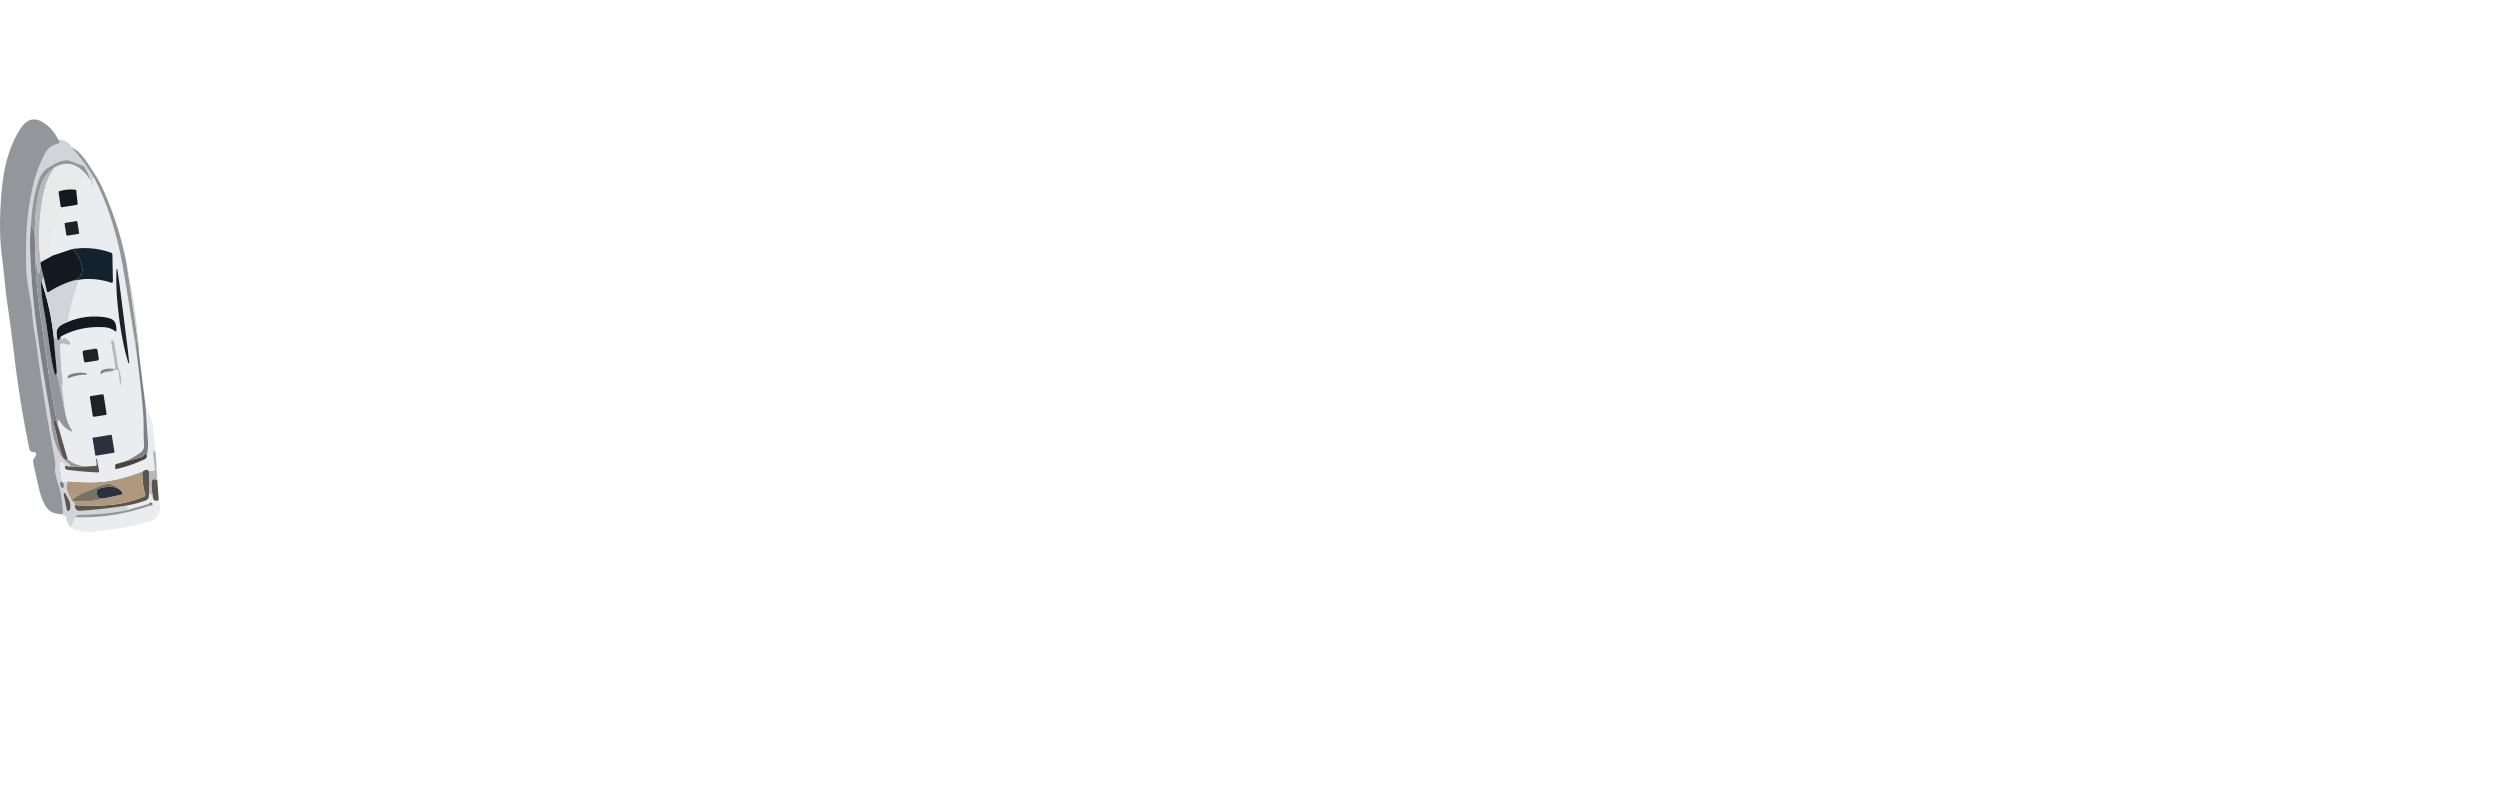
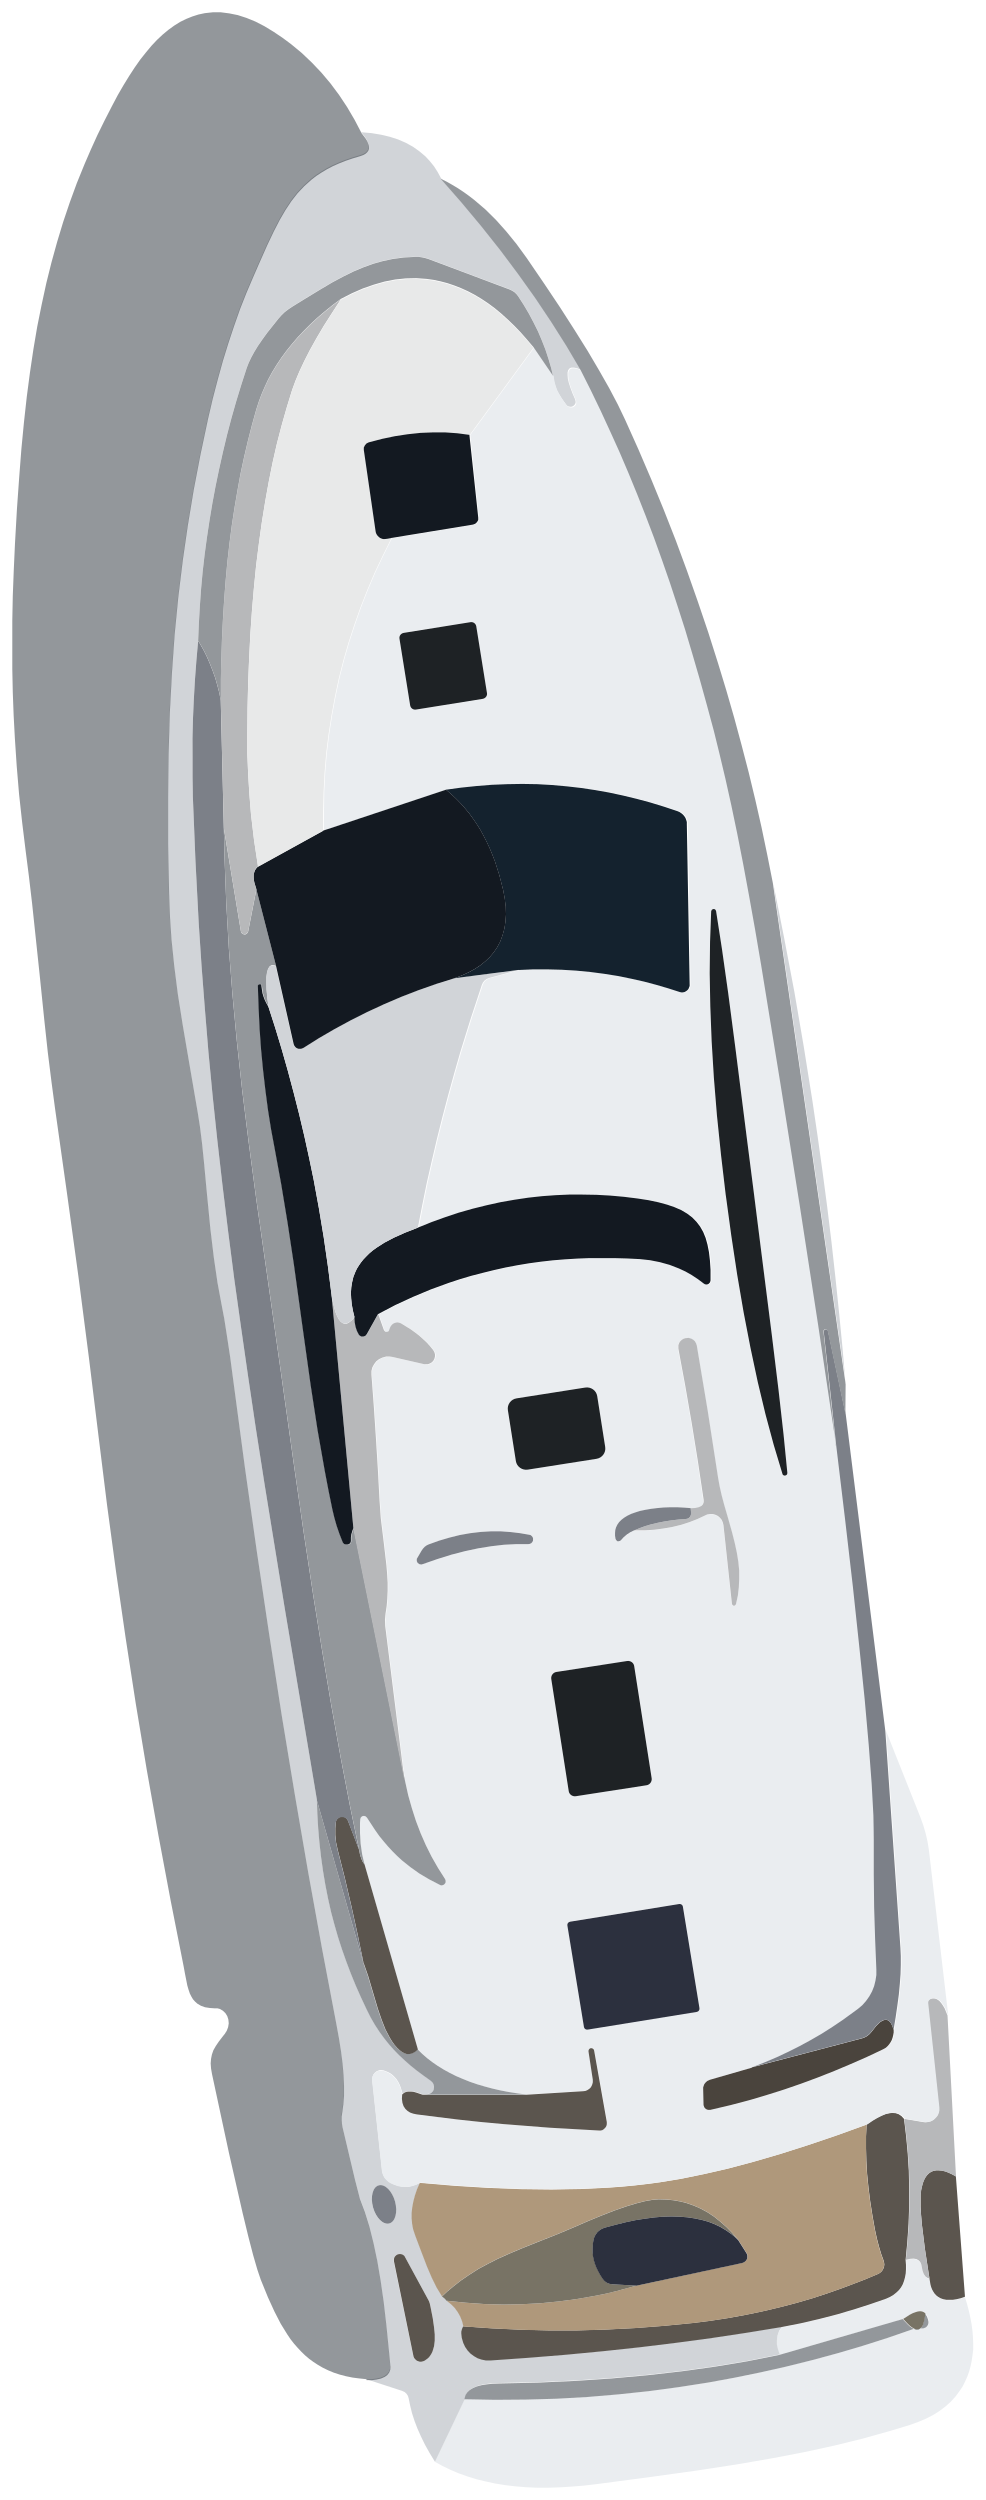
- <svg xmlns="http://www.w3.org/2000/svg" width="1220.45" height="385.2" viewBox="0 0 1220.45 385.2">
+ <svg xmlns="http://www.w3.org/2000/svg" width="80.18" height="203.4" viewBox="-0.99 57.32 80.18 203.4">
  <g isolation="isolate">
    <g id="boat-a" data-name="Layer 1">
-       <rect x="591.65" width="628.8" height="385.2" fill="none" />
      <g>
        <path d="M34.38,257.58l2.42-5.08,2.53.05,2.51-.02,2.51-.07,2.49-.14,2.48-.21,2.47-.26,2.46-.33,2.44-.38h0l2.12-.39,2.1-.43,2.09-.47,2.09-.52,2.07-.56,2.07-.61,2.07-.66,2.05-.71.28-.05h.42s.11,0,.11,0l.11-.04.1-.04.08-.07.07-.09.05-.1.02-.1v-.11s-.03-.15-.03-.15l-.09-.26-.16-.24-.13-.09h0l-.14-.06-.16-.02-.18.02-.2.06-.22.08-.25.13-.54.35-10.05,2.92-.14-.41-.09-.39v-.38s.05-.36.05-.36h0l.06-.19.07-.19.23-.35,1.53-.3,1.51-.35,1.51-.39,1.48-.44,1.24-.4,1.24-.43.31-.14.27-.16.24-.19.22-.21h0l.17-.22.14-.25.1-.27.08-.29.06-.32.03-.34v-.36s-.04-.39-.04-.39l.34-.08.29-.02.24.04.18.11h0l.09.09.07.11.05.14.03.16.07.34.1.27.13.19.17.12h0l.16.05.08.48.06.22.08.2.1.18.1.15.13.14.14.11.2.12.22.08.25.05h.26s.3,0,.3,0l.31-.05.33-.08.33-.12.17.57.15.57.12.55.1.54.07.53.04.52.02.5v.49s-.06.48-.06.48l-.07.46-.09.44-.12.43-.15.41-.18.4-.19.38-.24.36-.34.46-.39.43-.44.39-.49.37-.53.33-.57.29-.62.26-.66.24-1.62.49-2.25.63-2.32.57-2.44.53-2.61.5-2.83.49-3.18.49-3.67.51-4.6.61-1.02.12-.99.08-.96.06-.95.03h-.91s-.89-.04-.89-.04l-.86-.07-.84-.1-.81-.13-.78-.17-.75-.18-.74-.23-.7-.25-.68-.29-.66-.32-.62-.34Z" fill="#eaedf0" />
        <path d="M34.38,257.58l-.42-.69-.38-.68-.32-.66-.29-.65-.24-.63-.2-.62-.15-.61-.12-.59-.06-.2-.12-.18-.16-.14-.2-.09-2.91-.95h.43s.38-.05.38-.05l.36-.08.32-.14.2-.15.15-.19.09-.23.02-.24-.1-1.03-.24-2.39-.22-1.9-.25-1.74-.27-1.59-.31-1.47-.33-1.32-.37-1.19-.4-1.06-.4-1.55-1.01-4.26-.05-.28-.02-.29v-.3s.04-.29.04-.29l.09-.67.06-.73v-.81s-.04-.87-.04-.87l-.08-.95-.13-1.01-.17-1.07-.21-1.15-1.16-6.1-1.13-6.23-1.09-6.34-1.07-6.47-1.02-6.59-1-6.71-.97-6.83-.93-6.96-.27-2.03-.26-1.71-.22-1.41-.21-1.1-.34-1.83-.3-2.05-.28-2.33-.31-3.17-.21-2.25-.16-1.56-.17-1.35-.18-1.15-.58-3.37-.64-3.74-.4-2.53-.29-2.28-.22-2.14-.12-1.82-.07-1.89-.07-4.11v-3.77s.03-3.54.03-3.54l.1-3.34.17-3.21.22-3.13.3-3.06.37-3.02.41-2.83.47-2.84.55-2.87.62-2.93.38-1.63.41-1.57.42-1.52.45-1.45.47-1.41.48-1.36.51-1.29.53-1.24.47-1.08.71-1.6.52-1.09.48-.93.46-.79.49-.74.51-.65.54-.57.58-.52.4-.31.43-.28.45-.27.48-.25.5-.22.53-.21.56-.19.6-.18.25-.09.2-.11.14-.13.1-.15h0l.03-.14v-.14s-.01-.15-.01-.15l-.06-.17-.08-.18-.12-.19-.32-.42.82.07.78.13.72.17.68.22.62.27.58.32.52.37.49.41h0l.36.39.34.42.3.47.27.5,1.69,1.93,1.61,1.93,1.54,1.94,1.46,1.95,1.39,1.95,1.31,1.96,1.24,1.96,1.16,1.97-.32-.13-.26-.05h-.21s-.09.03-.09.03l-.07.04h0l-.1.13-.05.18v.23s.02.29.02.29l.08.34.13.4.17.45.22.51.03.14v.13s-.05.11-.05.11l-.08.09-.09.07-.12.04h-.11s-.12-.02-.12-.02l-.11-.05-.08-.08-.23-.31-.21-.31-.18-.3-.16-.3-.11-.3-.09-.3-.06-.28-.04-.29-.15-.63h0l-.22-.75-.25-.76-.29-.74-.31-.73-.36-.72-.38-.72-.42-.71-.45-.7-.14-.18-.17-.16-.19-.12-.21-.1-6.58-2.47-.26-.08-.27-.06-.27-.03h-.28s-.93.04-.93.04l-.9.12-.8.17-.79.22-.8.29-.81.34-.81.4-.9.48-.98.58-1.38.84-.92.57-.31.21-.29.22-.26.25-.25.28-.93,1.17-.39.54-.35.51-.3.49-.25.46-.2.42-.16.41-.44,1.36-.42,1.37-.39,1.37-.36,1.37-.33,1.38-.31,1.39-.29,1.39-.26,1.39h0l-.23,1.38-.21,1.39-.19,1.4-.16,1.39-.13,1.41-.1,1.41-.08,1.4-.06,1.42-.14,1.58-.12,1.59-.09,1.58-.07,1.58-.04,1.58-.02,1.58v1.58s.05,1.58.05,1.58l.21,5.18.27,5.16.23,3.47.27,3.49.29,3.51.34,3.55.38,3.59.42,3.67.46,3.76.5,3.88.54,3.85.58,4.03.63,4.24.71,4.54,1.63,10.03,2.44,14.52.2,1.2.04,1.16.07,1.16.1,1.16.13,1.14.16,1.14.19,1.13.22,1.12.25,1.11h0l.27,1.01.29,1.01.32.99.35.99.37.98.4.98.43.97.45.96.33.66.35.61.38.58.41.56.37.46.39.44.41.42.45.42.47.42.51.41.55.41.6.43.08.07.09.1.06.12.04.14v.13s-.02.13-.02.13l-.05.13-.09.1-.1.09-.1.04-.14.04-.42.04-.53-.18-.22-.06-.21-.02h-.19s-.16.02-.16.02l-.14.05-.12.08h0l-.07.07-.16-.54-.1-.24-.11-.22-.13-.2-.15-.17-.16-.16-.17-.13h0l-.27-.14-.29-.11-.16-.03h-.16s-.16.06-.16.06l-.14.07-.12.11-.1.13-.06.15-.03.16h0v.14s.79,7.28.79,7.28l.02.17.05.16.06.15.08.15.11.13.12.12.13.11.15.09.29.13.29.1.29.06.29.02h.31s.3-.08.3-.08l.3-.1.31-.15-.22.51-.17.5-.13.49-.09.48-.05.46v.45s.04.45.04.45l.08.43h0l.18.54.46,1.22.49,1.28.39.91.4.81.43.7.24.19.13.16.35.28.3.3.24.33.2.35.16.4.11.42-.02.02h0l-.06.12-.04.13-.03.15v.16s.03.35.03.35l.12.41.15.32.19.28.24.26.28.21.31.18.33.11.35.06h.36s3.11-.21,3.11-.21l3.07-.25,3.03-.29,2.98-.32,2.94-.36,2.9-.39,2.85-.43,2.81-.46-.23.35-.07.19-.06.19h0l-.05.36v.38s.09.39.09.39l.14.41-2.56.51-2.64.44-2.72.38-2.8.32-2.88.26-2.96.2-3.05.14-3.12.07-.56.02-.49.05-.44.07-.37.1-.32.13-.26.16-.2.19-.14.21h0l-.05.16-.04.17-2.42,5.08ZM31.96,240.95l-.09-.12-.14-.09-.13-.03h-.13s-.13.03-.13.03l-.11.07-.1.1-.06.11-.03.14v.13s1.59,7.69,1.59,7.69l.02.09.06.12.09.1.1.09.12.05.13.03h.13s.13-.02.13-.02l.13-.05.24-.17.13-.12.1-.14.1-.16.08-.17.12-.4.06-.46v-.53s-.05-.6-.05-.6l-.1-.7-.18-.92-.07-.31-.07-.19-1.94-3.57ZM30.68,238.22l.17-.08.14-.13.11-.18.08-.23.05-.26v-.29s-.02-.3-.02-.3l-.07-.31-.1-.3-.13-.28-.16-.25-.18-.2-.19-.16-.19-.1-.19-.04-.18.02-.17.08-.14.13-.11.18-.08.23-.05.26v.29s.02.3.02.3l.07.31.1.3.13.28.16.25.18.2.19.16.19.1.19.04.18-.02Z" fill="#d1d4d8" />
        <path d="M36.8,252.5l.04-.17.05-.16h0l.14-.21.2-.19.26-.16.32-.13.37-.1.44-.07.49-.05.56-.02,3.12-.07,3.05-.14,2.96-.2,2.88-.26,2.8-.32,2.72-.38,2.64-.44,2.56-.51,10.05-2.92.4.42.18.17.17.12.16.09.15.05h.12s.12,0,.12,0h0l.1-.06.09-.08.09-.11.06-.14.11-.39.07-.51.16.24.09.26.03.15v.11s-.02.1-.02.1l-.05.1-.07.09-.08.07-.1.04-.11.04h-.11s-.42,0-.42,0l-.28.05-2.05.71-2.07.66-2.07.61-2.07.56-2.09.52-2.09.47-2.1.43-2.12.39h0l-2.44.38-2.46.33-2.47.26-2.48.21-2.49.14-2.51.07-2.51.02-2.53-.05Z" fill="#93979b" />
        <path d="M72.48,246l.54-.35.25-.13.22-.08.2-.06.18-.02.16.02.14.06h0l.13.09-.07.51-.11.39-.06.14-.09.11-.09.08-.1.06h0l-.12.02h-.12s-.15-.06-.15-.06l-.16-.09-.17-.12-.18-.17-.4-.42Z" fill="#787365" />
        <path d="M36.71,246.59l2.31.16,2.31.11,2.31.06h2.32s2.34-.07,2.34-.07l2.35-.12,2.35-.18,2.35-.23,1.44-.18,1.43-.22,1.42-.26,1.4-.29,1.4-.33,1.38-.36,1.37-.4,1.35-.45h0l.99-.35.98-.37.98-.38.97-.41.14-.08.12-.1.1-.13.07-.14.05-.16.02-.15-.02-.16-.04-.16-.19-.52-.18-.6-.17-.65-.16-.73-.21-1.18-.18-1.15-.14-1.12-.11-1.09-.06-1.05-.03-1.03v-1s.05-.96.05-.96l.42-.29.39-.23.36-.18.34-.14.31-.07.28-.02.26.02.24.08h0l.24.16.2.22.17,1.4.13,1.4.09,1.42.03,1.43v1.45s-.05,1.45-.05,1.45l-.1,1.46-.14,1.48.03.39v.36s-.02.34-.02.34l-.06.32-.08.29-.1.27-.14.25-.17.22h0l-.22.21-.24.19-.27.16-.31.14-1.24.43-1.24.4-1.48.44-1.51.39-1.51.35-1.53.3-2.81.46-2.85.43-2.9.39-2.94.36-2.98.32-3.03.29-3.07.25-3.11.22h-.36s-.35-.07-.35-.07l-.33-.11-.31-.18-.28-.21-.24-.26-.19-.28-.15-.32-.12-.41-.04-.35v-.16s.04-.15.04-.15l.04-.13.06-.12h0l.02-.02Z" fill="#5b554e" />
        <path d="M74.63,242.7l-.37-2.41-.24-1.94-.07-.8-.04-.67v-.56s0-.44,0-.44l.04-.36.07-.32.08-.29.1-.25.12-.22.14-.18.15-.14.17-.11h0l.18-.07.21-.04h.23s.24.02.24.02l.26.06.27.1.3.14.31.17.74,9.79-.33.12-.33.08-.31.05h-.3s-.26,0-.26,0l-.25-.05-.22-.08-.2-.12-.14-.11-.13-.14-.1-.15-.1-.18-.08-.2-.06-.22-.08-.48Z" fill="#5b554e" />
        <path d="M28.82,250.89l-.58-.06-.54-.07-.54-.11-.5-.13-.49-.16-.46-.19-.45-.22-.41-.24-.35-.23-.33-.24-.33-.28-.31-.3-.3-.32-.3-.34-.28-.36-.27-.4-.53-.86-.51-.99-.53-1.16-.59-1.45-.27-.8-.34-1.17-.4-1.54-.46-1.9-1.12-4.92-1.37-6.38-.08-.46-.03-.41.03-.37.07-.35.12-.35.2-.35.25-.37.41-.53.06-.07.17-.27.11-.29.05-.31-.03-.31-.09-.28-.15-.24-.21-.2-.24-.14h0l-.19-.05h-.21s-.42-.03-.42-.03l-.39-.06-.33-.12-.29-.17-.19-.17-.17-.19-.13-.22-.13-.26-.1-.3-.1-.34-.19-.96-.11-.6-1.05-5.32-1-5.33-.95-5.34-.89-5.36-.83-5.38-.78-5.39-.73-5.41-.67-5.41-.8-6.53-.86-6.66-.93-6.77-.97-6.88-.29-2.17-.3-2.4-.29-2.68-.38-3.7-.61-5.76-.26-2.21-.26-2.03-.29-2.36-.25-2.29-.19-2.27-.15-2.26-.1-1.87-.07-1.87-.04-1.91v-1.92s0-1.98,0-1.98l.04-2.03.08-2.1.1-2.19.16-2.81.18-2.53.18-2.33.21-2.18.23-2.08.26-1.98.28-1.89.31-1.83.36-1.79.38-1.75.42-1.69.46-1.66.49-1.62.54-1.6.57-1.56.63-1.55.51-1.18.54-1.19.57-1.16.6-1.17.48-.91.47-.81.46-.75.45-.69.45-.64.46-.58.45-.54.45-.48.47-.44.47-.39.47-.34.48-.3.49-.24.5-.2.5-.16.52-.11.64-.07h.66s.69.09.69.09l.69.14.71.23.71.29.74.38.74.45.73.49.7.52.87.72.82.78.78.82.74.88.7.94.65.98.61,1.04.57,1.09.32.42.12.19.08.18.06.17.02.15v.14s-.04.14-.04.14h0l-.1.15-.14.13-.2.11-.25.09-.6.18-.56.19-.53.21-.5.22-.48.25-.45.27-.43.28-.4.31-.58.52-.54.57-.51.65-.49.74-.46.79-.48.93-.52,1.09-.71,1.6-.47,1.08-.53,1.24-.51,1.29-.48,1.36-.47,1.41-.45,1.45-.42,1.52-.41,1.57-.38,1.63-.62,2.93-.55,2.87-.47,2.84-.41,2.83-.37,3.02-.3,3.06-.22,3.13-.17,3.21-.1,3.34-.04,3.54v3.77s.08,4.11.08,4.11l.07,1.89.12,1.82.22,2.14.29,2.28.4,2.53.64,3.74.58,3.37.18,1.15.17,1.35.16,1.56.21,2.25.31,3.17.28,2.33.3,2.05.34,1.83.21,1.1.22,1.41.26,1.71.27,2.03.93,6.96.97,6.83,1,6.71,1.02,6.59,1.07,6.47,1.09,6.34,1.13,6.23,1.16,6.1.21,1.15.17,1.07.13,1.01.08.95.04.87v.81s-.06.73-.06.73l-.09.67-.04.29v.3s.02.29.02.29l.05.28,1.01,4.26.4,1.55.4,1.06.37,1.19.33,1.32.31,1.47.27,1.59.25,1.74.22,1.9.24,2.39.1,1.03-.02.24-.09.23-.15.19-.2.15-.32.14-.36.08-.38.05h-.43Z" fill="#93979b" style="mix-blend-mode:multiply" />
        <path d="M36.71,246.59l-.11-.42-.16-.4h0l-.2-.35-.24-.33-.3-.3-.35-.28,1.56.16,1.55.11,1.53.04,1.52-.03,1.5-.08,1.5-.15,1.48-.2,1.48-.26h0l.84-.17.82-.2,1.65-.45,8.62-1.85.11-.04.1-.06.09-.08.07-.1.05-.1v-.11s0-.12,0-.12l-.03-.11h0l-.04-.08-.67-1.06-.47-.56-.48-.49-.51-.45-.51-.41-.53-.35-.55-.3-.57-.25-.57-.2h0l-.55-.14-.56-.1-.57-.05-.59-.02-.52.04-.62.11-.71.18-.82.25-.92.32-1.03.4-1.12.46-1.22.53-1.23.52-1.67.66-1.37.55-.99.42-.89.4-.79.4-.78.42-.72.46-.69.47-.65.51-.47.39-.44.41-.43-.7-.4-.81-.39-.91-.49-1.28-.46-1.22-.18-.54h0l-.08-.43-.04-.45v-.45s.05-.46.05-.46l.09-.48.13-.49.17-.5.22-.51,2.86.24,2.74.17,2.63.1,2.49.03,2.38-.04,2.25-.11,1.08-.08,1.05-.1,1.02-.12.99-.13,1.76-.29,1.85-.38,1.96-.45,2.06-.55,2.16-.63,2.26-.72,2.36-.8,2.46-.89-.05.96v1s.02,1.03.02,1.03l.06,1.05.11,1.09.14,1.12.18,1.15.21,1.18.16.73.17.65.18.6.19.52.04.16.02.16-.02.15-.05.16-.07.14-.1.13-.12.1-.14.08-.97.41-.98.38-.98.37-.99.35h0l-1.35.45-1.37.4-1.38.36-1.4.33-1.4.29-1.42.26-1.43.22-1.44.18-2.35.23-2.35.18-2.35.12-2.34.07h-2.32s-2.31-.06-2.31-.06l-2.31-.11-2.31-.16Z" fill="#af987b" />
        <path d="M31.96,240.95l1.94,3.57.07.19.07.31.18.92.1.7.06.6v.53s-.06.46-.06.46l-.12.4-.08.17-.1.16-.1.14-.13.12-.24.17-.13.05-.13.03h-.13s-.13-.04-.13-.04l-.12-.05-.1-.09-.09-.1-.06-.12h0l-.02-.09-1.58-7.69v-.13s.02-.14.02-.14l.06-.11.1-.1.11-.07.13-.03h.13s.13.03.13.03h0l.14.09.09.12Z" fill="#5b554e" />
        <path d="M72.71,241.2l.14-1.48.1-1.46.05-1.45v-1.45s-.03-1.43-.03-1.43l-.09-1.42-.13-1.4-.17-1.4,1.53.26.16.02.22-.02.23-.06.2-.11.17-.16.15-.18.09-.2.05-.22v-.23s-.91-8.5-.91-8.5v-.1s.04-.1.04-.1l.07-.08.08-.06.18-.06h.17s.15.03.15.03l.15.08.14.11.14.16.13.19.14.23.24.59.69,13.1-.31-.17-.3-.14-.27-.1-.26-.06-.24-.03h-.23s-.21.04-.21.04l-.18.07h0l-.17.11-.15.14-.14.18-.12.22-.1.25-.08.29-.07.32-.04.36-.02.44v.56s.05.67.05.67l.07.8.24,1.94.37,2.41-.16-.05h0l-.17-.12-.13-.19-.1-.27-.07-.34-.03-.16-.05-.14-.07-.11-.09-.09h0l-.18-.11-.24-.04-.29.02-.34.08Z" fill="#b7b8ba" />
        <path d="M35.34,244.51l-.13-.16-.24-.19.44-.41.47-.39.65-.51.69-.47.72-.46.78-.42.79-.4.89-.4.99-.42,1.37-.55,1.67-.66,1.23-.52,1.22-.53,1.12-.46,1.03-.4.92-.32.82-.25.71-.18.62-.11.52-.04.59.02.57.05.56.1.55.14h0l.57.2.57.25.55.3.53.35.51.41.51.45.48.49.47.56-.27-.26-.29-.24h0l-.43-.3-.45-.27-.48-.23-.51-.2-.54-.15-.57-.12-.6-.09-.63-.05-.66-.02-.69.02-.71.06-.74.1-.78.12-.8.17-.84.21-.86.23-.16.06-.16.08-.14.1-.14.12-.1.14-.1.15-.07.16-.05.17-.06.35-.02.36h0v.31s.04.31.04.31l.06.3.09.31.12.32.15.31.17.31.2.31.15.18.18.13.21.09.23.04,1.96.11-1.65.45-.82.2-.84.17h0l-1.48.26-1.48.2-1.5.15-1.5.08-1.52.03-1.53-.04-1.55-.11-1.56-.16Z" fill="#787365" />
        <path d="M50.77,243.28l-1.96-.11-.23-.04-.21-.09-.18-.13-.15-.18-.2-.31-.17-.31-.15-.31-.12-.32-.09-.31-.06-.3-.03-.31v-.31h0l.02-.36.06-.35.05-.17.07-.16.1-.15.1-.14.14-.12.14-.1.16-.08.16-.06.86-.23.84-.21.8-.17.78-.12.74-.1.71-.06.69-.02.66.02.63.05.6.09.57.12.54.15.51.2.48.23.45.27.43.3h0l.29.24.27.26.67,1.06.04.08.03.11v.12s0,.11,0,.11l-.05.1-.07.1-.09.08-.1.06-.11.04-8.62,1.85Z" fill="#2c303e" />
        <path d="M33.17,234.93l-.31.15-.3.1-.3.06h-.31s-.29,0-.29,0l-.29-.06-.29-.1-.29-.13-.15-.09-.13-.11-.12-.12-.11-.13-.08-.15-.06-.15-.05-.16-.02-.17-.79-7.28v-.14s.03-.16.03-.16l.06-.15.1-.13.12-.11.14-.07.16-.04h.16s.16.01.16.01l.29.11.27.14h0l.17.13.16.16.15.17.13.2.11.22.1.24.16.54-.02.36.04.32.09.27.15.23h0l.18.17.21.13.26.09.3.06,1.66.21,1.71.21,1.77.19,1.82.17,3.82.3,4.04.23h.12s.13-.04.13-.04l.1-.06.1-.09.08-.09.06-.11.03-.13v-.12h0v-.06s-1.04-5.81-1.04-5.81l-.03-.09-.07-.07-.09-.04h-.09s-.01,0-.01,0l-.08.04-.05.06-.04.09v.08s.34,2.3.34,2.3v.04s0,.16,0,.16l-.04.16-.06.15-.09.14-.13.11-.14.09-.15.06-.16.02-4.66.3-.72-.1-.7-.11-.67-.13-.65-.15-.63-.17-.61-.18-.58-.2-.57-.23-.54-.23-.52-.26-.49-.27-.47-.29-.45-.31-.43-.33-.4-.35-.38-.37-4.34-15.05-.2-.86-.12-.85-.06-.85v-.85h.01l.02-.29.04-.13.11-.11.15-.03.14.04.11.11.66,1.01.34.48.35.43.35.41.36.39.38.38.39.36.7.56.73.52.81.48.85.44.09.03h.08s.09-.01.09-.01l.08-.04.06-.06.05-.07.03-.08v-.08s-.01-.09-.01-.09l-.04-.07v-.02s-.57-.88-.57-.88l-.52-.91-.47-.94-.43-.98-.38-1-.33-1.03-.3-1.06-.24-1.09-1.58-12.66-.02-.5.05-.51.09-.6.05-.6.03-.64v-.66s-.04-.68-.04-.68l-.06-.74-.23-1.95-.23-1.88-.1-1.43-.14-2.59-.16-2.58-.17-2.55-.2-2.53v-.29s.08-.29.08-.29l.14-.26.18-.24.23-.18.28-.13.29-.07h.3s.22.02.22.02l2.58.59.16.02h.16s.17-.08.17-.08l.15-.09.12-.14.08-.16.05-.17v-.18s-.05-.17-.05-.17l-.09-.16-.25-.31-.27-.3-.3-.28-.32-.29-.34-.26-.36-.26-.78-.48-.05-.02-.12-.04-.13-.02-.12.02-.13.04-.11.06-.09.08-.08.1-.06.11-.1.27-.05.06-.1.03h-.11s-.09-.07-.09-.07l-.06-.09-.46-1.29,1.41-.74,1.43-.66,1.46-.61,1.48-.54h0l.91-.3.91-.27.93-.24.93-.23.94-.21.95-.18.96-.16.96-.13.97-.11.99-.08.98-.06,1-.04,1.01-.02h1.02s1.02.05,1.02.05l1.03.05.84.09.81.16.79.22.75.29h0l.54.25.51.29.5.33.48.36.1.06.16.02.14-.06.11-.12.04-.15v-.86s-.05-.77-.05-.77l-.08-.68-.12-.61-.15-.54-.2-.49-.25-.44-.29-.38-.35-.36-.41-.31-.47-.28-.55-.24-.61-.21-.7-.19-.8-.17-.9-.14-1.13-.14-1.12-.1-1.12-.06-1.11-.03h-1.1s-1.11.06-1.11.06l-1.09.08-1.1.12h0l-1.14.17-1.14.2-1.13.25-1.13.28-1.13.32-1.11.37-1.11.4-1.11.45.35-1.81.37-1.82.41-1.8.42-1.79.45-1.8.47-1.78.49-1.77.51-1.78h0l.84-2.7.89-2.69.09-.2.13-.16.18-.13.19-.08,2.41-.66,1.18-.04h1.18s1.16.02,1.16.02l1.16.07,1.15.11,1.14.15,1.13.18,1.12.23h0l.98.22.98.26.96.28.97.31.13.03h.13s.14-.03.14-.03l.11-.06.11-.08.09-.1.05-.12.04-.13v-.1s-.21-13.07-.21-13.07v-.17s-.06-.17-.06-.17l-.06-.16-.09-.14-.11-.13-.13-.11-.15-.1-.16-.07-1.11-.37-1.11-.34-1.12-.3-1.12-.27-1.12-.24-1.13-.2-1.13-.17-1.13-.13h0l-1.22-.11-1.22-.07-1.23-.02-1.23.02-1.24.05-1.24.1-1.25.13-1.25.17-10,3.33v-1.59s.02-1.58.02-1.58l.08-1.57.13-1.56.19-1.54.24-1.55.28-1.52.32-1.51h0l.37-1.46.42-1.45.47-1.44.5-1.42.56-1.42.6-1.41.66-1.39.69-1.39,6.66-1.09.18-.07.14-.13.09-.17v-.19s-.7-6.74-.7-6.74l5.2-7.11,1.59,2.33.04.29.06.28.09.3.11.3.16.3.18.3.21.31.23.31.08.08.11.05.12.02h.11s.12-.04.12-.04l.09-.07.08-.09.04-.11v-.13s-.02-.14-.02-.14l-.22-.51-.17-.45-.13-.4-.08-.34-.03-.29v-.23s.05-.18.05-.18l.1-.13h0l.07-.04.09-.03h.21s.26.05.26.05l.32.13.82,1.63.8,1.66.77,1.67.76,1.68.73,1.71.71,1.73.69,1.75.68,1.79.65,1.81.64,1.84.62,1.89.62,1.93.59,1.98.59,2.03.58,2.09.58,2.15.46,1.87.48,2.02.48,2.16.48,2.3.48,2.45.48,2.59.49,2.74.49,2.88,1.59,9.78,1.55,9.78,1.51,9.8,1.46,9.8.72,6,.63,5.44.52,4.87.44,4.29.33,3.72.24,3.16.14,2.58.02,1.08v.94s.01,2.77.01,2.77l.03,2.68.08,2.58.1,2.47v.46s-.07.45-.07.45l-.11.45-.17.43-.22.4-.27.38-.31.35-.36.3-1.19.87h0l-.86.58-.88.56-.9.52-.92.5-.94.47-.96.45-.97.41-1,.39-3.43.99-.22.1-.1.09-.08.09-.07.1-.04.12-.03.12v.12s.02,1.28.02,1.28v.04s.06.18.06.18l.13.14.17.07h.19s1.66-.39,1.66-.39l1.66-.44h0l1.37-.41,1.36-.43,1.36-.47,1.35-.5,1.34-.53,1.33-.56,1.32-.58,1.31-.62.23-.13.14-.13.12-.14.11-.16.1-.18.07-.2.05-.2.03-.22v-.22s.18-1.01.18-1.01l.14-.96.12-.9.08-.86.06-.8.02-.76v-.71s-.03-.65-.03-.65l-1.23-17.66,2.8,7.04.23.64.19.65.15.65.11.67,1.58,13.5-.24-.59-.14-.23-.13-.19-.14-.16-.14-.11-.15-.08-.15-.04h-.17s-.18.06-.18.06l-.08.06-.07.08-.04.1v.1s.91,8.5.91,8.5v.23s-.05.22-.05.22l-.09.2-.15.18-.17.16-.2.11-.23.06-.22.02h0l-.16-.02-1.53-.26-.2-.22-.24-.16h0l-.24-.08-.26-.02-.28.02-.31.07-.34.14-.36.18-.39.23-.42.29-2.46.89-2.36.8-2.26.72-2.16.63-2.06.55-1.96.45-1.85.38-1.76.29-.99.13-1.02.12-1.05.1-1.08.08-2.25.11-2.38.04-2.49-.03-2.63-.1-2.74-.17-2.86-.24ZM46.52,222.23l.04.09.07.07.09.04h.1s8.88-1.44,8.88-1.44l.1-.04.08-.07.04-.09v-.1s-1.34-8.27-1.34-8.27l-.04-.09-.07-.07-.09-.04h-.1s-8.88,1.44-8.88,1.44l-.1.04-.08.07-.04.09v.1s1.34,8.27,1.34,8.27ZM45.28,203.05l.07.18.13.14.18.08h.2s5.75-.88,5.75-.88l.19-.07.15-.13.08-.18v-.19s-1.41-9.12-1.41-9.12l-.07-.18-.13-.14-.18-.08h-.2s-5.75.88-5.75.88l-.19.07-.15.13-.08.18v.19s1.41,9.12,1.41,9.12ZM55.2,180.03l-.52-.04-.56-.03h-.56s-.56.02-.56.02l-.53.05-.49.06-.46.08-.43.09-.38.12-.34.12-.31.15-.26.16-.22.17-.19.19-.14.2-.11.23-.06.21-.03.24v.23s.04.26.04.26l.06.1.09.08h.11s.12-.02.12-.02h0l.06-.05.23-.25.26-.22.26-.17.28-.14h0l.06-.02h.82s.79-.06.79-.06l.75-.1.74-.13.7-.17.68-.22.64-.25.62-.29.17-.08.23-.04h.23s.21.07.21.07l.21.1.17.15.14.17.09.21.05.21.69,6.41.04.09.08.05h.09s.07-.04.07-.04l.05-.08.15-.68.08-.67.03-.68v-.7s-.08-.71-.08-.71l-.12-.74-.17-.79-.22-.87-.33-1.17-.31-1.07-.21-.79-.16-.71-.12-.66-.85-5.49-.89-5.32-.04-.15-.07-.12-.09-.12-.12-.09-.13-.07-.14-.04-.15-.02h-.15s-.03.02-.03.02l-.14.04-.13.07-.11.09-.1.11-.06.12-.05.14v.14s0,.14,0,.14l.56,3.02.53,3.06.5,3.1.46,3.14v.17s-.04.16-.04.16h0l-.06.08-.07.07-.21.1-.3.07-.37.02ZM33.4,184.58l1.18-.41,1.15-.36,1.12-.29,1.08-.23,1.06-.17,1.03-.12,1-.05h.97s.13-.02.13-.02l.12-.06.07-.08.06-.1.02-.1v-.11s-.04-.11-.04-.11l-.07-.08-.08-.07-.11-.03-.75-.13-.75-.09h0l-.82-.05h-.82s-.83.05-.83.05l-.84.1-.85.15-.84.21-.85.25-.86.31-.16.08-.15.11-.13.14-.12.17-.39.67v.17s.08.15.08.15l.14.1.16.03h0l.11-.03ZM60.33,154.3l-.54-4.21-.94-7.41-.59-4.5-.51-3.61-.48-3.1-.05-.1-.09-.06h-.11s-.1.06-.1.06l-.03.06-.02.06-.09,2.46-.03,2.58.05,2.7.11,2.84.18,2.95.25,3.07.33,3.2.39,3.32.45,3.31.48,3.18.52,3.04.56,2.9.59,2.77.63,2.63.67,2.49.71,2.36.03.07.05.04.11.03.11-.03.08-.08.02-.11-.31-3.13-.41-3.63-.55-4.51-.94-7.41-.53-4.21ZM40.98,176.19l.04.16.07.15.1.13.12.11.14.08.16.05.17.02h.17s5.59-.89,5.59-.89l.16-.04.15-.07.13-.1.11-.12.08-.14.06-.16.02-.16v-.16s-.66-4.14-.66-4.14l-.04-.16-.07-.15-.1-.13-.12-.11-.14-.08-.16-.05-.17-.02h-.17s-5.59.89-5.59.89l-.16.04-.15.07-.13.1-.11.12-.08.14-.06.16-.02.16v.16s.66,4.14.66,4.14ZM32.38,114.71l.06.15.11.12.15.07h.16s5.42-.86,5.42-.86l.15-.06.12-.11.07-.15v-.16s-.87-5.43-.87-5.43l-.06-.15-.11-.12-.15-.07h-.16s-5.42.86-5.42.86l-.15.06-.12.11-.07.15v.16s.87,5.43.87,5.43Z" fill="#eaedf0" />
        <path d="M31.15,236.43c.23.86.03,1.66-.47,1.79-.49.13-1.08-.45-1.32-1.31-.23-.86-.03-1.66.47-1.79.49-.13,1.08.45,1.32,1.31Z" fill="#7c8088" />
        <path d="M31.76,227.71l.07-.07h0l.12-.08.14-.05.16-.02h.19s.21.02.21.02l.22.06.53.18h8.41s4.66-.29,4.66-.29l.16-.02.15-.06.14-.09.13-.11.09-.14.06-.15.04-.16v-.16h0v-.04s-.35-2.3-.35-2.3v-.08s.04-.09.04-.09l.05-.06.08-.04h.01s.09,0,.09,0l.09.04.07.07.03.09,1.03,5.81v.06s0,.12,0,.12l-.03.13-.06.11-.08.09-.1.09-.1.06-.13.03h-.12s-4.04-.23-4.04-.23l-3.82-.3-1.82-.17-1.77-.19-1.71-.21-1.66-.21-.3-.06-.26-.09-.21-.13-.18-.17h0l-.15-.23-.09-.27-.04-.32.02-.36Z" fill="#5b554e" />
        <path d="M60.18,225.52l8.97-2.36.22-.08.21-.12.18-.15.16-.18.37-.47.18-.18.15-.14.16-.1.14-.06.13-.03h.12s.17.1.17.1l.15.16.12.24.11.32v.22s-.04.22-.04.22l-.05.2-.07.2-.1.18-.11.16-.12.14-.14.13-.23.13-1.31.62-1.32.58-1.33.56-1.34.53-1.35.5-1.36.47-1.36.43-1.37.41h0l-1.66.44-1.66.39h-.19s-.17-.07-.17-.07l-.13-.14-.06-.18h0v-.04s-.03-1.28-.03-1.28v-.12s.04-.12.04-.12l.04-.12.07-.1.08-.09.1-.09.22-.1,3.43-.99Z" fill="#4a443d" />
        <path d="M60.18,225.52l1-.39.97-.41.96-.45.94-.47.92-.5.9-.52.88-.56.86-.58h0l1.19-.87.36-.3.31-.35.27-.38.22-.4.17-.43.11-.45.07-.45v-.46s-.1-2.47-.1-2.47l-.08-2.58-.03-2.68v-2.77s-.01-.94-.01-.94l-.02-1.08-.14-2.58-.24-3.16-.33-3.72-.44-4.29-.52-4.87-.63-5.44-.72-6-1.02-9.29v-.07s.03-.05.03-.05l.05-.05.06-.03h.01s.01,0,.01,0h.06s.06.02.06.02l.04.05.03.06,1.44,6.78,3.22,25.76,1.23,17.66.03.65v.71s-.02.76-.02.76l-.06.8-.08.86-.12.9-.14.96-.17,1.01-.11-.32-.12-.24-.15-.16-.17-.09h-.12s-.13.02-.13.02l-.14.06-.16.1-.15.14-.18.18-.37.47-.16.18-.18.15-.21.12-.22.08-8.97,2.36Z" fill="#7c8088" />
        <path d="M33.4,227.74l.42-.04.14-.04.1-.04.1-.09.09-.1.05-.13.02-.13v-.13s-.04-.14-.04-.14l-.06-.12-.09-.1-.08-.07-.6-.43-.55-.41-.51-.41-.47-.42-.45-.42-.41-.42-.39-.44-.37-.46-.41-.56-.38-.58-.35-.61-.33-.66-.45-.96-.43-.97-.4-.98-.37-.98-.35-.99-.32-.99-.29-1.01-.27-1.01h0l-.25-1.11-.22-1.12-.19-1.13-.16-1.14-.13-1.14-.1-1.16-.07-1.16-.04-1.16,3.79,13.27.35,1,.42,1.42.38,1.28.31.9.3.76.34.65.2.33.2.28.21.24.2.19.2.15.19.1.2.06h.19s.18-.01.18-.01l.18-.08.18-.11.17-.16.38.37.4.35.43.33.45.31.47.29.49.27.52.26.54.23.57.23.58.2.61.18.63.17.65.15.67.13.7.11.72.1h-8.41Z" fill="#93979b" />
        <path d="M55.7,221.01l-8.88,1.44c-.14.02-.28-.07-.3-.21l-1.35-8.27c-.02-.14.07-.27.22-.3l8.88-1.44c.14-.02.28.07.3.21l1.35,8.27c.02.14-.07.27-.22.3Z" fill="#2c303e" />
        <path d="M28.59,217.05l-.48-2.34-.51-2.31-.54-2.31-.58-2.29-.13-.6-.06-.58v-.55s.04-.52.04-.52l.04-.13.07-.11.1-.09.11-.07.13-.03h.14s.13.04.13.04l.11.06h0l.09.1.07.12.91,2.38.07.38.1.32.12.27.15.22,4.34,15.05-.17.16-.18.11-.18.08-.18.03h-.19s-.2-.07-.2-.07l-.19-.1-.2-.15-.2-.19-.21-.24-.2-.28-.2-.33-.34-.65-.3-.76-.31-.9-.38-1.28-.42-1.42-.35-1Z" fill="#5b554e" />
        <path d="M24.8,203.79l-.2-1.2-2.44-14.52-1.63-10.03-.71-4.54-.63-4.24-.58-4.03-.54-3.85-.5-3.88-.46-3.76-.42-3.67-.38-3.59-.34-3.55-.29-3.51-.27-3.49-.23-3.47-.27-5.16-.21-5.18-.03-1.58v-1.58s0-1.58,0-1.58l.04-1.58.07-1.58.09-1.58.12-1.59.14-1.58.15.23h0l.3.53.27.54.24.56.22.56.21.58.17.6.16.61.12.63.25,10.42.06,2.5.14,3.62.21,3.65.29,3.71.36,3.84.43,3.95.53,4.25.63,4.72.83,5.8,1.17,8.24,1.03,7.33.8,5.55.77,5.08.75,4.67.75,4.47.75,4.17.75,3.91.76,3.67-.91-2.38-.07-.12-.09-.1-.11-.06-.13-.04h-.14s-.13.03-.13.03l-.11.07-.1.09-.07.11-.04.13-.05.52v.55s.07.58.07.58l.13.6.58,2.29.54,2.31.51,2.31.48,2.34-3.79-13.27Z" fill="#7c8088" />
        <path d="M28.67,209.02l-.15-.22-.12-.27-.1-.32-.07-.38-.76-3.67-.75-3.91-.75-4.17-.75-4.47-.75-4.67-.77-5.08-.8-5.55-1.03-7.33-1.17-8.24-.83-5.8-.63-4.72-.53-4.25-.43-3.95-.36-3.84-.29-3.71-.21-3.65-.14-3.62-.06-2.5,1.39,8.4.02.08.05.06.06.06.08.03.07.02h.08s.08-.04.08-.04l.06-.05.06-.07.03-.08.67-3.43,1.6,6.22-.21-.06h-.1s-.08.02-.08.02h0l-.08.05-.07.06-.11.2-.08.28-.05.37v.46s.01.54.01.54l.06.64.09.72-.14-.25-.12-.25-.1-.26-.08-.27h0l-.05-.3-.04-.32v-.06s-.05-.04-.05-.04l-.04-.02h-.06s-.01,0-.01,0l-.05.02-.05.03-.03.05v.05s.05,1.74.05,1.74l.08,1.72.12,1.69.16,1.66.19,1.64.21,1.6.25,1.58.29,1.55.54,2.94.52,3.15.52,3.44.64,4.64.71,5.08.57,3.71.59,3.34.3,1.57.31,1.52.16.67.19.67.23.67.26.66.05.08.07.07.09.04.1.03h.1s.09-.05.09-.05l.08-.06.06-.07.03-.12v-.11s0-.19,0-.19l.03-.23.07-.25.1-.29,4.19,20.64.24,1.09.3,1.06.33,1.03.38,1,.43.98.47.94.52.91.56.88v.02s.05.07.05.07v.09s.01.08.01.08l-.03.08-.05.07-.06.06-.08.04-.09.02h-.08s-.09-.04-.09-.04l-.85-.44-.81-.48-.73-.52-.7-.56-.39-.36-.38-.38-.36-.39-.35-.41-.35-.43-.34-.48-.66-1.01-.11-.11-.14-.04-.15.03-.11.11-.04.13-.02.29h0v.85s.05.85.05.85l.12.85.2.86Z" fill="#93979b" />
        <path d="M51.61,202.57l-5.75.89c-.28.04-.54-.14-.58-.42l-1.42-9.12c-.04-.27.15-.53.42-.57l5.75-.89c.28-.04.54.14.58.42l1.42,9.12c.04.27-.15.53-.42.57Z" fill="#1e2225" />
        <path d="M27.76,181.64l-1.77-18.92.1.52.11.45.11.39.13.32.13.25.15.19.15.12.16.06h.19s.2-.11.2-.11l.21-.17.23-.25.03.41.07.37.11.33.15.29.06.07.15.09h.17s.16-.06.16-.06l.11-.13.91-1.63.46,1.29.06.09.09.07h.11s.1-.03.1-.03l.05-.06.1-.27.06-.11.08-.1.09-.08.11-.06.13-.04.12-.02.13.02.12.04.05.02.78.48.36.26.34.26.32.29.3.28.27.3.25.31.09.16.05.17v.18s-.04.17-.04.17l-.08.16-.12.14-.15.09-.17.07h-.16s-.16,0-.16,0l-2.58-.59-.22-.03h-.3s-.29.08-.29.08l-.28.13-.23.18-.18.24-.14.26-.07.29v.29s.19,2.53.19,2.53l.17,2.55.16,2.58.14,2.59.1,1.43.23,1.88.23,1.95.06.74.04.68v.66s-.03.64-.03.64l-.05.6-.09.6-.05.51.02.5,1.58,12.66-4.19-20.64Z" fill="#b7b8ba" />
        <path d="M50.62,181.83l.43-.18.46-.17.48-.14.51-.12.55-.11.57-.09.6-.07.63-.05.12-.03.1-.06h0l.1-.11.05-.17v-.22s-.02-.28-.02-.28l.37-.02.3-.07.21-.1.07-.07.06-.08h0l.05-.16v-.17s-.47-3.14-.47-3.14l-.5-3.1-.53-3.06-.56-3.02v-.14s0-.14,0-.14l.05-.14.06-.12.1-.11.11-.09.13-.07.14-.04h.03s.22-.02.22-.02l.21.06.16.09.14.13.09.16.06.17.89,5.32.85,5.49.12.66.16.71.21.79.31,1.07.33,1.17.22.87.17.79.12.74.07.71v.7s-.03.68-.03.68l-.08.67-.15.68-.05.08-.07.05h-.09s-.08-.06-.08-.06l-.04-.09-.69-6.41-.05-.21-.09-.21-.14-.17-.17-.15-.21-.1-.21-.06h-.23s-.23.04-.23.04h0l-.17.08-.62.29-.64.25-.68.22-.7.17-.74.13-.75.1-.79.05h-.82Z" fill="#b7b8ba" />
        <path d="M55.2,180.03l.03.28v.22s-.06.17-.06.17l-.1.11h0l-.1.06-.12.03-.63.05-.6.07-.57.09-.55.11-.51.12-.48.14-.46.17-.43.18-.06.02h0l-.28.14-.26.17-.26.22-.23.25-.06.05-.12.04h-.11s-.09-.09-.09-.09l-.06-.1-.04-.26v-.23s.02-.24.02-.24l.06-.21.11-.23.14-.2.19-.19.22-.17.26-.16.31-.15.34-.12.38-.12.43-.09.46-.08.49-.06.53-.05.56-.02h.56s.56.03.56.03l.52.04Z" fill="#7c8088" />
        <path d="M32.92,184.15l.39-.67.12-.17.13-.14.15-.11.16-.08.86-.31.85-.25.84-.21.85-.15.84-.1.83-.05h.82s.82.06.82.06h0l.75.09.75.13.11.03.08.07.07.08.04.11v.11s-.01.1-.01.1l-.06.1-.07.08-.12.06-.13.02h-.97s-1,.05-1,.05l-1.03.12-1.06.17-1.08.23-1.12.29-1.15.36-1.18.41-.11.03-.16-.03-.14-.1-.07-.15v-.17Z" fill="#7c8088" />
        <path d="M20.84,139.2l.56,1.74.53,1.75.5,1.76.47,1.76.45,1.77.42,1.77.39,1.78.37,1.78h0l.43,2.34.39,2.35.34,2.36.3,2.36,1.77,18.92-.1.29-.07.25-.03.23v.19s0,.11,0,.11l-.03.12h0l-.06.07-.08.06-.09.03h-.1s-.1-.01-.1-.01l-.09-.04-.07-.07-.05-.08-.26-.66-.23-.67-.19-.67-.16-.67-.31-1.52-.3-1.57-.59-3.34-.57-3.71-.71-5.08-.64-4.64-.52-3.44-.52-3.15-.54-2.94-.29-1.55-.25-1.58-.21-1.6-.19-1.64-.16-1.66-.12-1.69-.08-1.72-.06-1.74v-.05s.04-.05.04-.05l.05-.03.05-.02h.01s.06,0,.06,0l.04.02.04.04v.06s.04.32.04.32l.05.3h0l.08.27.1.26.12.25.14.25Z" fill="#131921" />
        <path d="M58.06,154.59l-.39-3.32-.33-3.2-.25-3.07-.18-2.95-.11-2.84-.05-2.7.03-2.58.09-2.46.02-.06.03-.06h0l.1-.07h.11s.09.06.09.06l.05.1.48,3.1.51,3.61.59,4.5.94,7.41.54,4.21.53,4.21.94,7.41.55,4.51.41,3.63.31,3.13-.02.11-.08.08-.11.03-.11-.03-.05-.04-.03-.07-.71-2.36-.67-2.49-.63-2.63-.59-2.77-.56-2.9-.52-3.04-.48-3.18-.45-3.31Z" fill="#1e2225" />
        <path d="M67.04,174.96l-1.46-9.8-1.51-9.8-1.55-9.78-1.59-9.78-.49-2.88-.49-2.74-.48-2.59-.48-2.45-.48-2.3-.48-2.16-.48-2.02-.46-1.87-.58-2.15-.58-2.09-.59-2.03-.59-1.98-.62-1.93-.62-1.89-.64-1.84-.65-1.81-.68-1.79-.69-1.75-.71-1.73-.73-1.71-.76-1.68-.77-1.67-.8-1.66-.82-1.63-1.16-1.97-1.24-1.96-1.31-1.96-1.39-1.95-1.46-1.95-1.54-1.94-1.61-1.93-1.69-1.93.47.23.46.26.47.28.45.3.46.33.44.34.89.76.86.85.84.94.83,1.02.81,1.11,1.42,2.08,1.31,1.96,1.18,1.84,1.07,1.71.93,1.58.83,1.46.7,1.33.58,1.21,1.09,2.43,1.05,2.45,1.01,2.46.97,2.47.92,2.49.88,2.5.85,2.51.8,2.52h0l.67,2.2.64,2.22.6,2.22.58,2.23.54,2.24.51,2.25.47,2.26.45,2.27,5.92,40.76-.02,2.45-1.44-6.78-.03-.06-.05-.05-.05-.02h-.07s-.01,0-.01,0l-.06.03-.05.05-.02.05v.07s1.01,9.29,1.01,9.29Z" fill="#93979b" />
        <path d="M47.54,176.01l-5.59.88c-.46.07-.9-.24-.97-.7l-.65-4.14c-.07-.46.25-.89.71-.96l5.59-.88c.46-.07.9.24.97.7l.65,4.14c.07.46-.25.89-.71.96Z" fill="#1e2225" />
        <path d="M67.84,169.93l-5.92-40.76.88,4.42.84,4.43.76,4.43.71,4.45h0l.42,2.86.4,2.87.38,2.87.35,2.88.32,2.88.3,2.89.28,2.88.25,2.9Z" fill="#d1d4d8" />
        <path d="M27.85,164.48l-.13-.53-.09-.5-.05-.49-.02-.46.03-.45.07-.42.1-.42.15-.38.13-.28.16-.26.18-.26.2-.25.23-.24.24-.24.27-.23.3-.22.67-.43.76-.4.89-.4,1.07-.42,1.11-.45,1.11-.4,1.11-.37,1.13-.32,1.13-.28,1.13-.25,1.14-.2,1.14-.17h0l1.1-.12,1.09-.08,1.11-.05h1.1s1.11.02,1.11.02l1.12.06,1.12.1,1.13.14.9.14.8.17.7.19.61.21.55.24.47.28.41.31.35.36.29.38.25.44.2.49.15.54.12.61.08.68.05.77v.86s-.04.15-.04.15l-.11.12-.14.06-.16-.02-.1-.06-.48-.36-.5-.33-.51-.29-.54-.25h0l-.75-.29-.79-.22-.81-.16-.84-.09-1.03-.05-1.02-.03h-1.02s-1.01,0-1.01,0l-1,.04-.98.06-.99.08-.97.11-.96.13-.96.16-.95.18-.94.21-.93.23-.93.24-.91.27-.91.3h0l-1.48.54-1.46.61-1.43.66-1.41.74-.91,1.63-.11.13-.16.06h-.17s-.15-.09-.15-.09h0l-.06-.07-.15-.29-.11-.33-.07-.37-.03-.41Z" fill="#131921" />
        <path d="M25.99,162.72l-.3-2.36-.34-2.36-.39-2.35-.43-2.34h0l-.37-1.78-.39-1.78-.42-1.77-.45-1.77-.47-1.76-.5-1.76-.53-1.75-.56-1.74-.09-.72-.06-.64-.02-.54v-.46s.05-.37.05-.37l.08-.28.11-.2.07-.06.08-.05h.08s.1-.02.1-.02l.21.06,1.43,6.34.04.11.07.1.07.08.1.06.11.04h.11s.11,0,.11,0l.11-.04h0l.09-.04,1.22-.77h0l1.29-.75,1.31-.71,1.35-.68,1.36-.63,1.4-.6,1.42-.55,1.45-.51,1.47-.46,5.25-.68-2.41.66-.19.08-.18.13-.13.16-.09.2-.89,2.69-.84,2.7h0l-.51,1.78-.49,1.77-.47,1.78-.45,1.8-.42,1.79-.41,1.8-.37,1.82-.35,1.81-1.07.42-.89.4-.76.4-.67.43-.3.22-.27.23-.24.24-.23.24-.2.25-.18.26-.16.26-.13.28-.15.38-.1.42-.07.42-.03.45.02.46.05.49.09.5.13.53-.23.25-.21.17-.2.1h-.19s-.16-.05-.16-.05l-.15-.12-.15-.19-.13-.25-.13-.32-.11-.39-.11-.45-.1-.52Z" fill="#d1d4d8" />
        <path d="M41.22,136.23l-5.25.68.59-.22.55-.25.5-.27.46-.3.41-.33.37-.35.32-.38.28-.41h0l.25-.47.19-.51.15-.54.09-.57.04-.6-.02-.63-.08-.66-.13-.7-.31-1.2-.36-1.13-.21-.54-.22-.53-.24-.51-.25-.49-.26-.48-.29-.46-.3-.44-.31-.43-.34-.41-.34-.39-.36-.37-.38-.36h0l-.48-.41,1.25-.17,1.25-.13,1.24-.1,1.24-.05,1.23-.02,1.23.02,1.22.07,1.22.11h0l1.13.13,1.13.17,1.13.2,1.12.24,1.12.27,1.12.3,1.11.34,1.11.37.16.07.15.1.13.11.11.13.09.14.06.16.05.17v.17s.23,13.07.23,13.07v.1s-.05.13-.05.13l-.05.12-.09.1-.11.08-.11.06-.14.03h-.13s-.13-.03-.13-.03l-.97-.31-.96-.28-.98-.26-.98-.22h0l-1.12-.23-1.13-.18-1.14-.15-1.15-.11-1.16-.07-1.16-.03h-1.18s-1.18.05-1.18.05Z" fill="#14222e" />
        <path d="M21.47,135.91l-1.6-6.22-.16-.52-.05-.25-.02-.22v-.2s.05-.19.05-.19l.06-.17.09-.14h0l.16-.18,5.3-2.92,10-3.33.48.41h0l.38.36.36.37.34.39.34.41.31.43.3.44.29.46.26.48.25.49.24.51.22.53.21.54.36,1.13.31,1.2.13.7.08.66.02.63-.04.6-.09.57-.15.54-.19.51-.25.47-.28.41-.32.38-.37.35-.41.33-.46.3-.5.27-.55.25-.59.22-1.47.46-1.45.51-1.42.55-1.4.6-1.36.63-1.35.68-1.31.71-1.29.75h0l-1.22.77-.09.04-.11.04h-.11s-.11,0-.11,0l-.11-.04-.1-.06-.07-.08-.07-.1-.04-.11-1.43-6.34Z" fill="#131921" />
        <path d="M17.22,124.72l-.25-10.42v-1.69s.05-1.67.05-1.67l.05-1.63.08-1.61.1-1.58.12-1.55.14-1.52.17-1.5.19-1.46.22-1.43.24-1.41.25-1.37.29-1.35.31-1.32.33-1.29.35-1.26.2-.62.23-.62.26-.6.28-.6.32-.59.36-.59.38-.57.41-.56.45-.56.47-.55.51-.54.54-.54.57-.53.6-.51.63-.51.67-.5-.72,1.11-.67,1.05-.59,1-.53.95-.46.9-.4.85-.33.79-.27.74-.43,1.4-.41,1.44-.39,1.5-.35,1.54-.32,1.59-.29,1.62-.27,1.67-.24,1.73-.22,1.76-.18,1.81-.16,1.87-.13,1.9-.1,1.96-.08,2.01-.05,2.06-.02,2.12v1.63s.07,1.63.07,1.63l.1,1.63.13,1.62h0l.25,2.12.32,2.12-.16.18-.09.14-.06.17-.03.19v.2s0,.22,0,.22l.05.25.16.52-.67,3.43-.03.08-.06.07-.06.05-.08.03h-.08s-.07,0-.07,0l-.08-.03-.06-.06-.05-.06-.02-.08-1.39-8.4Z" fill="#b7b8ba" />
        <path d="M20,127.82l-.32-2.12-.25-2.12h0l-.13-1.62-.1-1.63-.06-1.63v-1.63s.01-2.12.01-2.12l.05-2.06.08-2.01.1-1.96.13-1.9.16-1.87.18-1.81.22-1.76.24-1.73.27-1.67.29-1.62.32-1.59.35-1.54.39-1.5.41-1.44.43-1.4.27-.74.33-.79.4-.85.46-.9.53-.95.59-1,.67-1.05.72-1.11.9-.46.89-.39.89-.31.87-.25.87-.17.86-.09.85-.02.84.06h0l.57.08.57.12.57.15.56.19.56.22.55.25.55.29.55.33.54.36.54.4.53.44.53.48.53.51.52.54.51.58.52.61-5.2,7.11-.98-.13-.99-.07h-1s-1.02.03-1.02.03l-1.03.11-1.05.16-1.05.22-1.07.28-.18.09-.13.15-.08.18v.2s.95,6.63.95,6.63l.03.13.06.12.07.1.1.1.1.08.12.05.13.03h.13s.25-.02.25-.02l.28-.05-.69,1.39-.66,1.39-.6,1.41-.56,1.42-.5,1.42-.47,1.44-.42,1.45-.37,1.46h0l-.32,1.51-.28,1.52-.24,1.55-.19,1.54-.13,1.56-.08,1.57-.04,1.58v1.59s-5.29,2.92-5.29,2.92Z" fill="#e8e9e9" />
        <path d="M38.28,114.18l-5.42.87c-.23.04-.44-.11-.48-.34l-.87-5.43c-.04-.22.12-.43.35-.47l5.42-.87c.23-.04.44.11.48.34l.87,5.43c.04.22-.12.43-.35.47Z" fill="#1e2225" />
        <path d="M16.97,114.3l-.12-.63-.16-.61-.17-.6-.21-.58-.22-.56-.24-.56-.27-.54-.3-.53h0l-.15-.23.06-1.42.08-1.4.1-1.41.13-1.41.16-1.39.19-1.4.21-1.39.23-1.38h0l.26-1.39.29-1.39.31-1.39.33-1.38.36-1.37.39-1.37.42-1.37.44-1.36.16-.41.2-.42.25-.46.3-.49.35-.51.39-.54.93-1.17.25-.28.26-.25.29-.22.31-.21.92-.57,1.38-.84.98-.58.9-.48.81-.4.81-.34.8-.29.79-.22.8-.17.9-.12.93-.05h.28s.27.04.27.04l.27.06.26.08,6.58,2.47.21.1.19.12.17.16.14.18.45.7.42.71.38.72.36.72.31.73.29.74.25.76.22.75h0l.15.63-1.59-2.33-.52-.61-.51-.58-.52-.54-.53-.51-.53-.48-.53-.44-.54-.4-.54-.36-.55-.33-.55-.29-.55-.25-.56-.22-.56-.19-.57-.15-.57-.12-.57-.08h0l-.84-.06-.85.02-.86.09-.87.17-.87.25-.89.31-.89.39-.9.46-.67.5-.63.51-.6.51-.57.53-.54.54-.51.54-.47.55-.45.56-.41.56-.38.57-.36.59-.32.59-.28.6-.26.6-.23.62-.2.62-.35,1.26-.33,1.29-.31,1.32-.29,1.35-.25,1.37-.24,1.41-.22,1.43-.19,1.46-.17,1.5-.14,1.52-.12,1.55-.1,1.58-.08,1.61-.05,1.63-.04,1.67v1.69Z" fill="#93979b" />
        <path d="M30.84,101.1l-.28.05-.25.03h-.13s-.13-.04-.13-.04l-.12-.05-.1-.08-.1-.1-.07-.1-.06-.12-.03-.13-.96-6.63v-.2s.09-.18.09-.18l.13-.15.18-.09,1.07-.28,1.05-.22,1.05-.16,1.03-.11,1.02-.04h1s.99.07.99.07l.98.13.72,6.74v.19s-.1.17-.1.17l-.14.13-.18.07-6.66,1.09Z" fill="#131921" />
      </g>
    </g>
  </g>
</svg>
